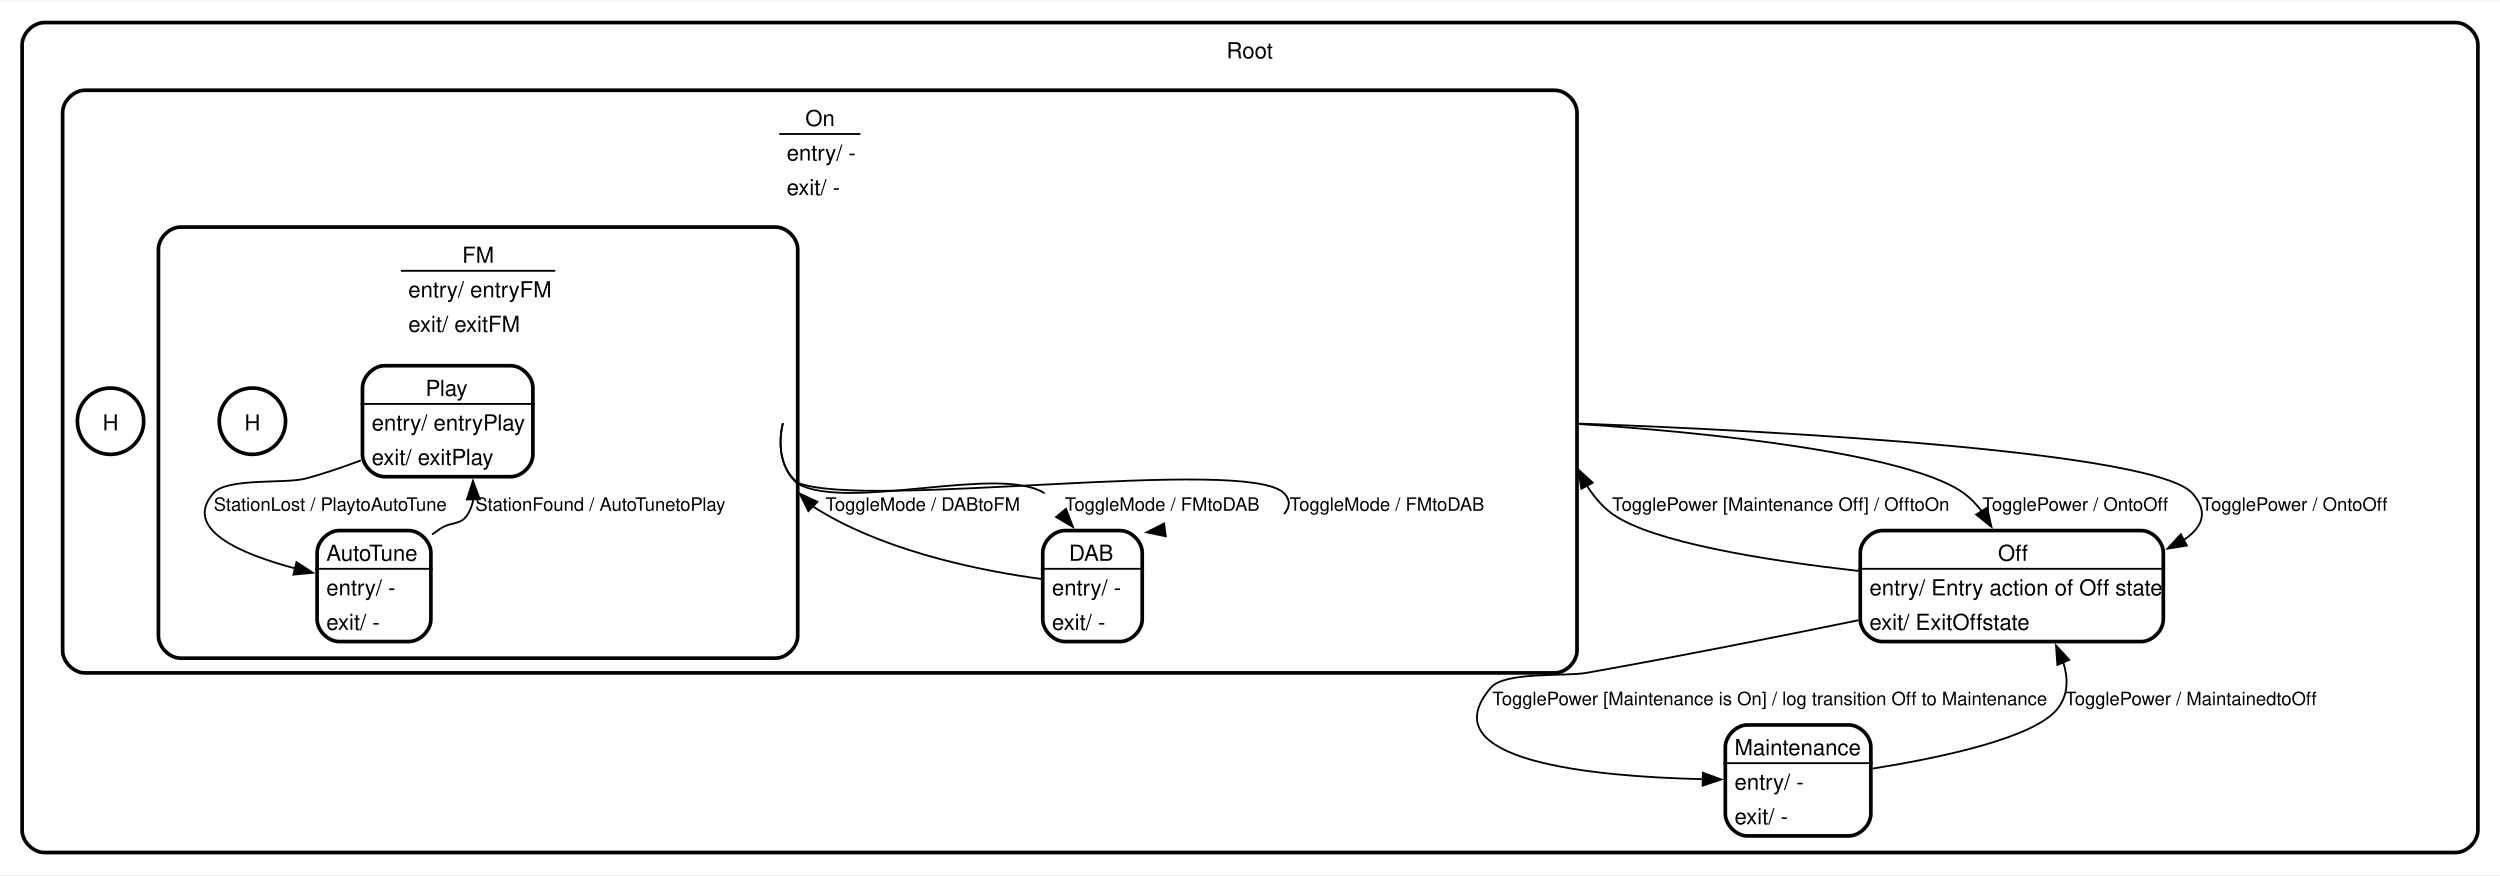
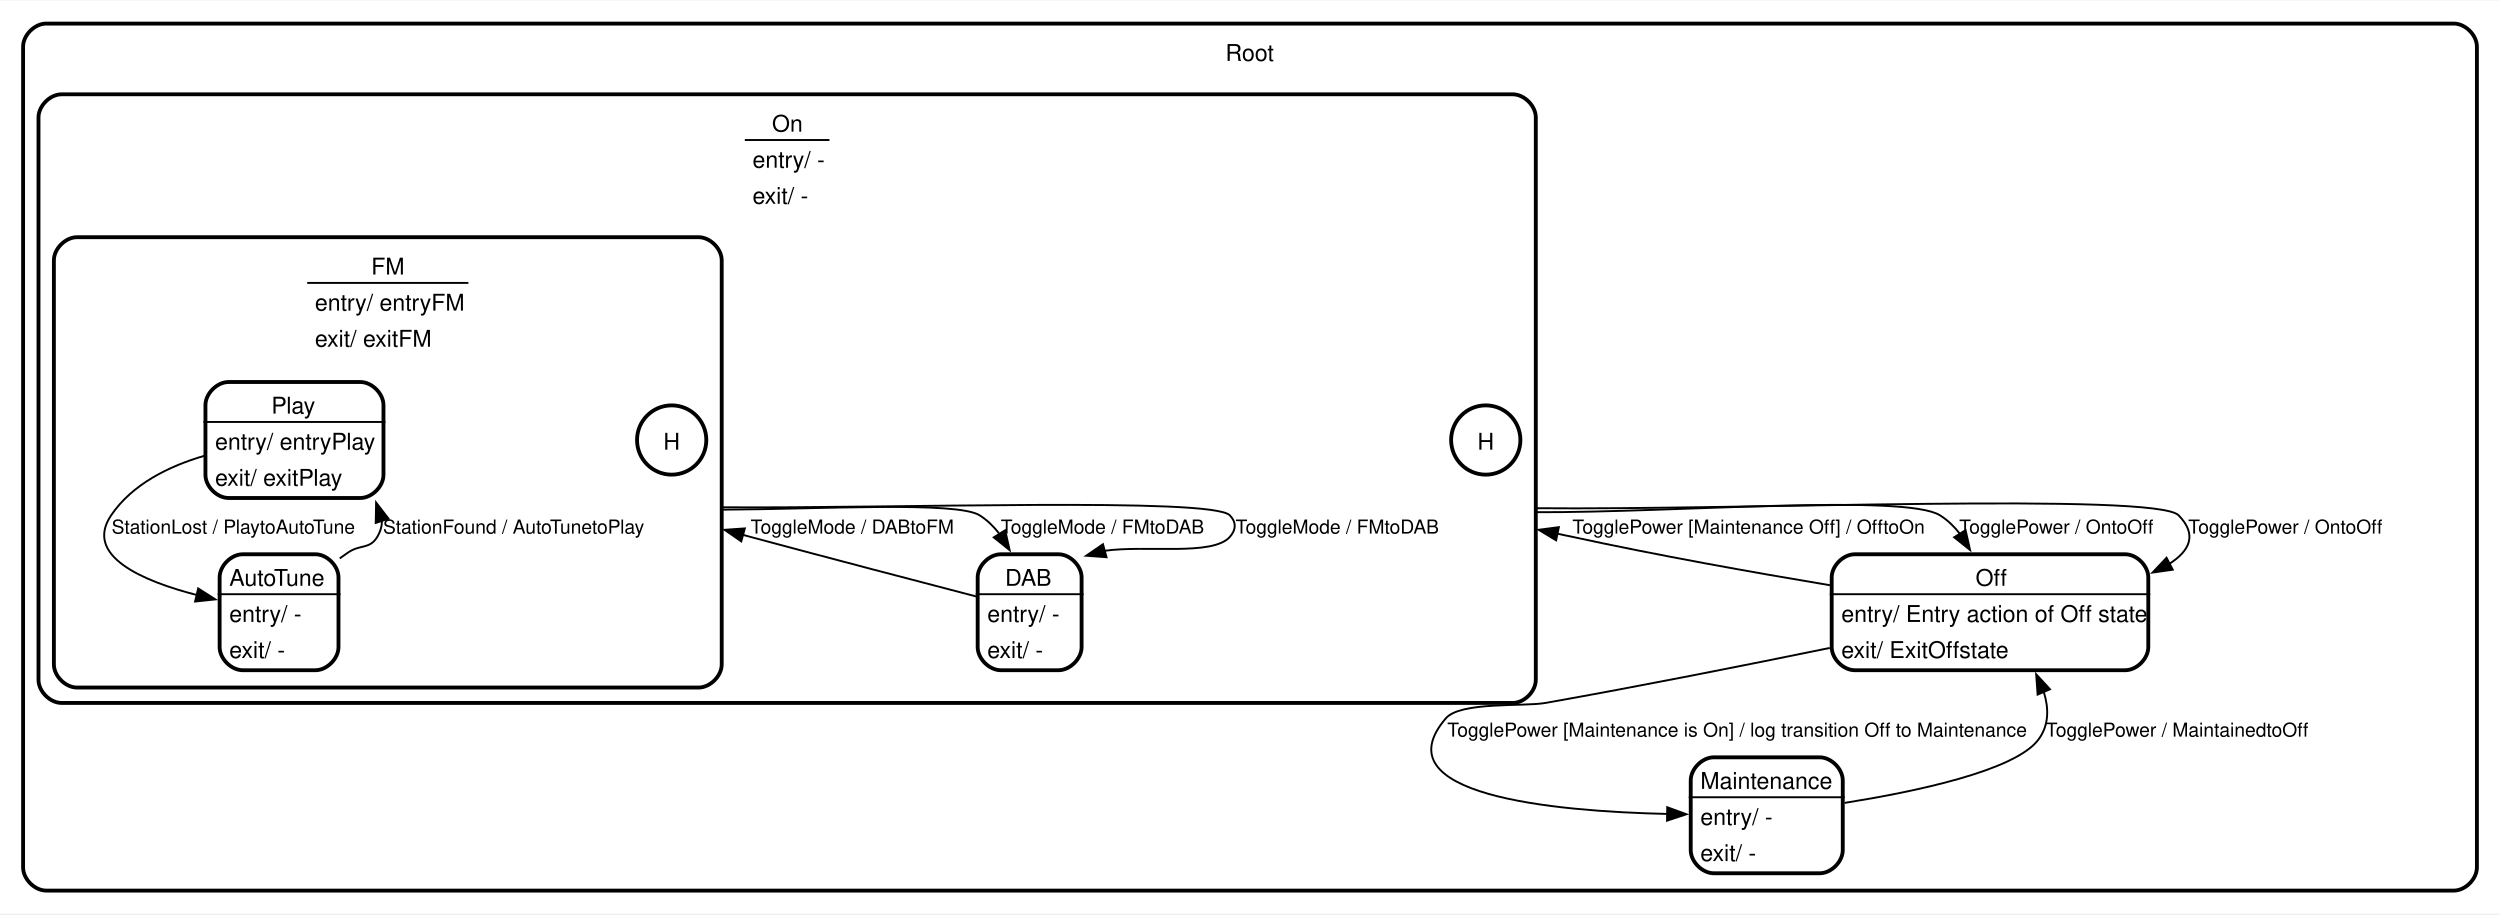
- <svg xmlns="http://www.w3.org/2000/svg" height="475pt" preserveAspectRatio="xMidYMid meet" viewBox="0.00 0.00 1357.00 474.50" width="1357pt">
+ <svg xmlns="http://www.w3.org/2000/svg" height="475pt" preserveAspectRatio="xMidYMid meet" viewBox="0.00 0.00 1299.00 474.50" width="1299pt">
  <g class="graph" id="graph0" transform="scale(1 1) rotate(0) translate(4 470.5)">
-     <polygon fill="white" points="-4,4 -4,-470.5 1353,-470.5 1353,4 -4,4" stroke="none" />
+     <polygon fill="white" points="-4,4 -4,-470.5 1295,-470.5 1295,4 -4,4" stroke="none" />
    <g class="cluster state regular" id="clust1">
-       <path d="M20,-8C20,-8 1329,-8 1329,-8 1335,-8 1341,-14 1341,-20 1341,-20 1341,-446.5 1341,-446.5 1341,-452.5 1335,-458.5 1329,-458.5 1329,-458.5 20,-458.5 20,-458.5 14,-458.5 8,-452.5 8,-446.5 8,-446.5 8,-20 8,-20 8,-14 14,-8 20,-8" fill="none" stroke="black" stroke-width="2" />
-       <text font-family="Helvetica,sans-Serif" font-size="12.00" text-anchor="start" x="661.75" y="-439.1">Root</text>
+       <path d="M20,-8C20,-8 1271,-8 1271,-8 1277,-8 1283,-14 1283,-20 1283,-20 1283,-446.5 1283,-446.5 1283,-452.5 1277,-458.5 1271,-458.5 1271,-458.5 20,-458.5 20,-458.5 14,-458.5 8,-452.5 8,-446.5 8,-446.5 8,-20 8,-20 8,-14 14,-8 20,-8" fill="none" stroke="black" stroke-width="2" />
+       <text font-family="Helvetica,sans-Serif" font-size="12.00" text-anchor="start" x="632.75" y="-439.1">Root</text>
    </g>
    <g class="cluster state regular" id="clust2">
-       <path d="M42,-105.5C42,-105.5 840,-105.5 840,-105.5 846,-105.5 852,-111.5 852,-117.5 852,-117.5 852,-409.75 852,-409.75 852,-415.75 846,-421.75 840,-421.75 840,-421.75 42,-421.75 42,-421.75 36,-421.75 30,-415.75 30,-409.75 30,-409.75 30,-117.5 30,-117.5 30,-111.5 36,-105.5 42,-105.5" fill="none" stroke="black" stroke-width="2" />
-       <text font-family="Helvetica,sans-Serif" font-size="12.00" text-anchor="start" x="433.12" y="-402.35">On</text>
-       <text font-family="Helvetica,sans-Serif" font-size="12.00" text-anchor="start" x="423" y="-383.6">entry/ -</text>
-       <text font-family="Helvetica,sans-Serif" font-size="12.00" text-anchor="start" x="423" y="-364.85">exit/ -</text>
-       <polygon fill="black" points="419,-398 419,-398 463,-398 463,-398 419,-398" stroke="black" />
+       <path d="M28,-105.5C28,-105.5 782,-105.5 782,-105.5 788,-105.5 794,-111.5 794,-117.5 794,-117.5 794,-409.75 794,-409.75 794,-415.75 788,-421.75 782,-421.75 782,-421.75 28,-421.75 28,-421.75 22,-421.75 16,-415.75 16,-409.75 16,-409.75 16,-117.5 16,-117.5 16,-111.5 22,-105.5 28,-105.5" fill="none" stroke="black" stroke-width="2" />
+       <text font-family="Helvetica,sans-Serif" font-size="12.00" text-anchor="start" x="397.12" y="-402.35">On</text>
+       <text font-family="Helvetica,sans-Serif" font-size="12.00" text-anchor="start" x="387" y="-383.6">entry/ -</text>
+       <text font-family="Helvetica,sans-Serif" font-size="12.00" text-anchor="start" x="387" y="-364.85">exit/ -</text>
+       <polygon fill="black" points="383,-398 383,-398 427,-398 427,-398 383,-398" stroke="black" />
    </g>
    <g class="cluster state regular" id="clust3">
-       <path d="M94,-113.5C94,-113.5 417,-113.5 417,-113.5 423,-113.5 429,-119.5 429,-125.5 429,-125.5 429,-335.5 429,-335.5 429,-341.5 423,-347.5 417,-347.5 417,-347.5 94,-347.5 94,-347.5 88,-347.5 82,-341.5 82,-335.5 82,-335.5 82,-125.5 82,-125.5 82,-119.5 88,-113.5 94,-113.5" fill="none" stroke="black" stroke-width="2" />
-       <text font-family="Helvetica,sans-Serif" font-size="12.00" text-anchor="start" x="246.88" y="-328.1">FM</text>
-       <text font-family="Helvetica,sans-Serif" font-size="12.00" text-anchor="start" x="217.62" y="-309.35">entry/ entryFM</text>
-       <text font-family="Helvetica,sans-Serif" font-size="12.00" text-anchor="start" x="217.62" y="-290.6">exit/ exitFM</text>
-       <polygon fill="black" points="213.62,-323.75 213.62,-323.75 297.38,-323.75 297.38,-323.75 213.62,-323.75" stroke="black" />
+       <path d="M36,-113.5C36,-113.5 359,-113.5 359,-113.5 365,-113.5 371,-119.5 371,-125.5 371,-125.5 371,-335.5 371,-335.5 371,-341.5 365,-347.5 359,-347.5 359,-347.5 36,-347.5 36,-347.5 30,-347.5 24,-341.5 24,-335.5 24,-335.5 24,-125.5 24,-125.5 24,-119.5 30,-113.5 36,-113.5" fill="none" stroke="black" stroke-width="2" />
+       <text font-family="Helvetica,sans-Serif" font-size="12.00" text-anchor="start" x="188.88" y="-328.1">FM</text>
+       <text font-family="Helvetica,sans-Serif" font-size="12.00" text-anchor="start" x="159.62" y="-309.35">entry/ entryFM</text>
+       <text font-family="Helvetica,sans-Serif" font-size="12.00" text-anchor="start" x="159.62" y="-290.6">exit/ exitFM</text>
+       <polygon fill="black" points="155.62,-323.75 155.62,-323.75 239.38,-323.75 239.38,-323.75 155.62,-323.75" stroke="black" />
    </g>
    <g class="node state regular" id="node2">
-       <polygon fill="#ffffff" fill-opacity="0.004" points="1171.25,-183.75 1004.75,-183.75 1004.75,-121.5 1171.25,-121.5 1171.25,-183.75" stroke="none" stroke-width="2" />
-       <text font-family="Helvetica,sans-Serif" font-size="12.00" text-anchor="start" x="1080.5" y="-166.35">Off</text>
-       <text font-family="Helvetica,sans-Serif" font-size="12.00" text-anchor="start" x="1010.75" y="-147.6">entry/ Entry action of Off state</text>
-       <text font-family="Helvetica,sans-Serif" font-size="12.00" text-anchor="start" x="1010.75" y="-128.85">exit/ ExitOffstate</text>
-       <polygon fill="black" points="1004.75,-162 1004.75,-162 1171.25,-162 1171.25,-162 1004.75,-162" stroke="black" />
-       <path d="M1017.75,-122.5C1017.75,-122.5 1158.25,-122.5 1158.25,-122.5 1164.25,-122.5 1170.25,-128.5 1170.25,-134.5 1170.25,-134.5 1170.25,-170.75 1170.25,-170.75 1170.25,-176.75 1164.25,-182.75 1158.25,-182.75 1158.25,-182.75 1017.75,-182.75 1017.75,-182.75 1011.75,-182.75 1005.75,-176.75 1005.75,-170.75 1005.75,-170.75 1005.75,-134.5 1005.75,-134.5 1005.75,-128.5 1011.75,-122.5 1017.75,-122.5" fill="none" stroke="black" stroke-width="2" />
+       <polygon fill="#ffffff" fill-opacity="0.004" points="1113.25,-183.75 946.75,-183.75 946.75,-121.5 1113.25,-121.5 1113.25,-183.75" stroke="none" stroke-width="2" />
+       <text font-family="Helvetica,sans-Serif" font-size="12.00" text-anchor="start" x="1022.5" y="-166.35">Off</text>
+       <text font-family="Helvetica,sans-Serif" font-size="12.00" text-anchor="start" x="952.75" y="-147.6">entry/ Entry action of Off state</text>
+       <text font-family="Helvetica,sans-Serif" font-size="12.00" text-anchor="start" x="952.75" y="-128.85">exit/ ExitOffstate</text>
+       <polygon fill="black" points="946.75,-162 946.75,-162 1113.25,-162 1113.25,-162 946.75,-162" stroke="black" />
+       <path d="M959.75,-122.5C959.75,-122.5 1100.25,-122.5 1100.25,-122.5 1106.25,-122.5 1112.25,-128.5 1112.25,-134.5 1112.25,-134.5 1112.25,-170.75 1112.25,-170.75 1112.25,-176.75 1106.25,-182.75 1100.25,-182.75 1100.25,-182.75 959.75,-182.75 959.75,-182.75 953.75,-182.75 947.75,-176.75 947.75,-170.75 947.75,-170.75 947.75,-134.5 947.75,-134.5 947.75,-128.5 953.75,-122.5 959.75,-122.5" fill="none" stroke="black" stroke-width="2" />
    </g>
    <g class="node state regular" id="node3">
-       <polygon fill="#ffffff" fill-opacity="0.004" points="1012.5,-78.25 931.5,-78.25 931.5,-16 1012.5,-16 1012.5,-78.25" stroke="none" stroke-width="2" />
-       <text font-family="Helvetica,sans-Serif" font-size="12.00" text-anchor="start" x="937.5" y="-60.85">Maintenance</text>
-       <text font-family="Helvetica,sans-Serif" font-size="12.00" text-anchor="start" x="937.5" y="-42.1">entry/ -</text>
-       <text font-family="Helvetica,sans-Serif" font-size="12.00" text-anchor="start" x="937.5" y="-23.35">exit/ -</text>
-       <polygon fill="black" points="931.5,-56.5 931.5,-56.5 1012.5,-56.5 1012.5,-56.5 931.5,-56.5" stroke="black" />
-       <path d="M944.5,-17C944.5,-17 999.5,-17 999.5,-17 1005.5,-17 1011.5,-23 1011.5,-29 1011.5,-29 1011.5,-65.25 1011.5,-65.25 1011.5,-71.25 1005.5,-77.25 999.5,-77.25 999.5,-77.25 944.5,-77.25 944.5,-77.25 938.5,-77.25 932.5,-71.25 932.5,-65.25 932.5,-65.25 932.5,-29 932.5,-29 932.5,-23 938.5,-17 944.5,-17" fill="none" stroke="black" stroke-width="2" />
+       <polygon fill="#ffffff" fill-opacity="0.004" points="954.5,-78.25 873.5,-78.25 873.5,-16 954.5,-16 954.5,-78.25" stroke="none" stroke-width="2" />
+       <text font-family="Helvetica,sans-Serif" font-size="12.00" text-anchor="start" x="879.5" y="-60.85">Maintenance</text>
+       <text font-family="Helvetica,sans-Serif" font-size="12.00" text-anchor="start" x="879.5" y="-42.1">entry/ -</text>
+       <text font-family="Helvetica,sans-Serif" font-size="12.00" text-anchor="start" x="879.5" y="-23.35">exit/ -</text>
+       <polygon fill="black" points="873.5,-56.5 873.5,-56.5 954.5,-56.5 954.5,-56.5 873.5,-56.5" stroke="black" />
+       <path d="M886.5,-17C886.5,-17 941.5,-17 941.5,-17 947.5,-17 953.5,-23 953.5,-29 953.5,-29 953.5,-65.25 953.5,-65.25 953.5,-71.25 947.5,-77.25 941.5,-77.25 941.5,-77.25 886.5,-77.25 886.5,-77.25 880.5,-77.25 874.5,-71.25 874.5,-65.25 874.5,-65.25 874.5,-29 874.5,-29 874.5,-23 880.5,-17 886.5,-17" fill="none" stroke="black" stroke-width="2" />
    </g>
    <g class="edge transition" id="edge1">
-       <path d="M1004.77,-134.09C960.89,-125.08 906.13,-114.2 857,-105.5 845.54,-103.47 812.82,-106.33 805.25,-97.5 771.19,-57.77 859.69,-49.21 920.41,-47.82" fill="none" stroke="black" />
-       <polygon fill="black" points="920.3,-51.32 930.25,-47.66 920.19,-44.32 920.3,-51.32" stroke="black" />
-       <text font-family="Helvetica,sans-Serif" font-size="10.00" text-anchor="start" x="806" y="-88">TogglePower [Maintenance is On] / log transition Off to Maintenance   </text>
+       <path d="M946.77,-134.09C902.89,-125.08 848.13,-114.2 799,-105.5 787.54,-103.47 754.82,-106.33 747.25,-97.5 713.19,-57.77 801.69,-49.21 862.41,-47.82" fill="none" stroke="black" />
+       <polygon fill="black" points="862.3,-51.32 872.25,-47.66 862.19,-44.32 862.3,-51.32" stroke="black" />
+       <text font-family="Helvetica,sans-Serif" font-size="10.00" text-anchor="start" x="748" y="-88">TogglePower [Maintenance is On] / log transition Off to Maintenance   </text>
    </g>
    <g class="edge transition" id="edge2">
-       <path d="M1004.84,-160.82C953.12,-166.69 892.55,-176.54 871.25,-191.75 865.67,-195.74 861.1,-201.25 857.4,-207.14" fill="none" stroke="black" />
-       <polygon fill="black" points="854.35,-205.43 852.71,-215.89 860.52,-208.73 854.35,-205.43" stroke="black" />
-       <text font-family="Helvetica,sans-Serif" font-size="10.00" text-anchor="start" x="871" y="-193.5">TogglePower [Maintenance Off] / OfftoOn   </text>
+       <path d="M946.84,-166.66C906.38,-173.41 857.12,-182.22 813.25,-191.75 811.85,-192.05 808.99,-192.64 805.17,-193.43" fill="none" stroke="black" />
+       <polygon fill="black" points="804.55,-189.99 795.48,-195.47 805.98,-196.84 804.55,-189.99" stroke="black" />
+       <text font-family="Helvetica,sans-Serif" font-size="10.00" text-anchor="start" x="813" y="-193.5">TogglePower [Maintenance Off] / OfftoOn   </text>
    </g>
    <g class="edge transition" id="edge3">
-       <path d="M1012.46,-53.56C1049.64,-59.48 1100.78,-70.29 1113,-86.25 1118.67,-93.66 1118.69,-102.5 1115.94,-111.26" fill="none" stroke="black" />
-       <polygon fill="black" points="1112.75,-109.83 1112,-120.4 1119.17,-112.6 1112.75,-109.83" stroke="black" />
-       <text font-family="Helvetica,sans-Serif" font-size="10.00" text-anchor="start" x="1117" y="-88">TogglePower / MaintainedtoOff   </text>
+       <path d="M954.46,-53.56C991.64,-59.48 1042.78,-70.29 1055,-86.25 1060.67,-93.66 1060.69,-102.5 1057.94,-111.26" fill="none" stroke="black" />
+       <polygon fill="black" points="1054.75,-109.83 1054,-120.4 1061.17,-112.6 1054.75,-109.83" stroke="black" />
+       <text font-family="Helvetica,sans-Serif" font-size="10.00" text-anchor="start" x="1059" y="-88">TogglePower / MaintainedtoOff   </text>
    </g>
    <g class="edge transition" id="edge4">
-       <path d="M852,-240.66C887.1,-238.47 1027.31,-228.28 1062,-203 1065.68,-200.32 1068.89,-196.95 1071.67,-193.25" fill="none" stroke="black" />
-       <polygon fill="black" points="1074.61,-195.16 1076.94,-184.82 1068.67,-191.45 1074.61,-195.16" stroke="black" />
-       <text font-family="Helvetica,sans-Serif" font-size="10.00" text-anchor="start" x="1072" y="-193.5">TogglePower / OntoOff   </text>
+       <path d="M794,-204.61C866.92,-204.33 985.86,-214.33 1004,-203 1008.07,-200.46 1011.53,-197.06 1014.48,-193.22" fill="none" stroke="black" />
+       <polygon fill="black" points="1017.31,-195.29 1019.65,-184.96 1011.38,-191.58 1017.31,-195.29" stroke="black" />
+       <text font-family="Helvetica,sans-Serif" font-size="10.00" text-anchor="start" x="1014" y="-193.5">TogglePower / OntoOff   </text>
    </g>
    <g class="edge transition" id="edge5">
-       <path d="M852,-240.86C901.33,-239.13 1162.92,-228.8 1186,-203 1195.18,-192.74 1191.37,-184.34 1181.17,-177.56" fill="none" stroke="black" />
-       <polygon fill="black" points="1183.04,-174.6 1172.58,-172.96 1179.74,-180.77 1183.04,-174.6" stroke="black" />
-       <text font-family="Helvetica,sans-Serif" font-size="10.00" text-anchor="start" x="1191" y="-193.5">TogglePower / OntoOff   </text>
+       <path d="M794,-206.69C898.86,-205.61 1116.26,-214.99 1128,-203 1137.89,-192.91 1133.82,-184.52 1123.05,-177.69" fill="none" stroke="black" />
+       <polygon fill="black" points="1124.95,-174.73 1114.46,-173.24 1121.74,-180.95 1124.95,-174.73" stroke="black" />
+       <text font-family="Helvetica,sans-Serif" font-size="10.00" text-anchor="start" x="1133" y="-193.5">TogglePower / OntoOff   </text>
    </g>
    <g class="node state regular" id="node5">
-       <polygon fill="#ffffff" fill-opacity="0.004" points="617,-183.75 561,-183.75 561,-121.5 617,-121.5 617,-183.75" stroke="none" stroke-width="2" />
-       <text font-family="Helvetica,sans-Serif" font-size="12.00" text-anchor="start" x="576.25" y="-166.35">DAB</text>
-       <text font-family="Helvetica,sans-Serif" font-size="12.00" text-anchor="start" x="567" y="-147.6">entry/ -</text>
-       <text font-family="Helvetica,sans-Serif" font-size="12.00" text-anchor="start" x="567" y="-128.85">exit/ -</text>
-       <polygon fill="black" points="561,-162 561,-162 617,-162 617,-162 561,-162" stroke="black" />
-       <path d="M574,-122.5C574,-122.5 604,-122.5 604,-122.5 610,-122.5 616,-128.5 616,-134.5 616,-134.5 616,-170.75 616,-170.75 616,-176.75 610,-182.75 604,-182.75 604,-182.75 574,-182.75 574,-182.75 568,-182.75 562,-176.75 562,-170.75 562,-170.75 562,-134.5 562,-134.5 562,-128.5 568,-122.5 574,-122.5" fill="none" stroke="black" stroke-width="2" />
+       <polygon fill="#ffffff" fill-opacity="0.004" points="559,-183.75 503,-183.75 503,-121.5 559,-121.5 559,-183.75" stroke="none" stroke-width="2" />
+       <text font-family="Helvetica,sans-Serif" font-size="12.00" text-anchor="start" x="518.25" y="-166.35">DAB</text>
+       <text font-family="Helvetica,sans-Serif" font-size="12.00" text-anchor="start" x="509" y="-147.6">entry/ -</text>
+       <text font-family="Helvetica,sans-Serif" font-size="12.00" text-anchor="start" x="509" y="-128.85">exit/ -</text>
+       <polygon fill="black" points="503,-162 503,-162 559,-162 559,-162 503,-162" stroke="black" />
+       <path d="M516,-122.5C516,-122.5 546,-122.5 546,-122.5 552,-122.5 558,-128.5 558,-134.5 558,-134.5 558,-170.75 558,-170.75 558,-176.75 552,-182.75 546,-182.75 546,-182.75 516,-182.75 516,-182.75 510,-182.75 504,-176.75 504,-170.75 504,-170.75 504,-134.5 504,-134.5 504,-128.5 510,-122.5 516,-122.5" fill="none" stroke="black" stroke-width="2" />
    </g>
    <g class="edge transition" id="edge7">
-       <path d="M561.15,-156.5C530.66,-160.62 481.17,-170.24 444,-191.75 441.26,-193.33 439.02,-194.67 437.1,-195.97" fill="none" stroke="black" />
-       <polygon fill="black" points="434.78,-193.34 430.08,-202.84 439.68,-198.35 434.78,-193.34" stroke="black" />
-       <text font-family="Helvetica,sans-Serif" font-size="10.00" text-anchor="start" x="444" y="-193.5">ToggleMode / DABtoFM   </text>
+       <path d="M503.18,-160.84C473.97,-168.44 426.72,-180.8 386,-191.75 385.98,-191.75 384.41,-192.18 381.76,-192.91" fill="none" stroke="black" />
+       <polygon fill="black" points="381.17,-189.44 372.45,-195.46 383.02,-196.19 381.17,-189.44" stroke="black" />
+       <text font-family="Helvetica,sans-Serif" font-size="10.00" text-anchor="start" x="386" y="-193.5">ToggleMode / DABtoFM   </text>
    </g>
    <g class="node state history" id="node6">
-       <ellipse cx="56" cy="-242.12" fill="#ffffff" fill-opacity="0.004" rx="18" ry="18" stroke="black" stroke-width="2" />
-       <text font-family="Helvetica,sans-Serif" font-size="12.00" text-anchor="middle" x="56" y="-237.1">H</text>
+       <ellipse cx="768" cy="-242.12" fill="#ffffff" fill-opacity="0.004" rx="18" ry="18" stroke="black" stroke-width="2" />
+       <text font-family="Helvetica,sans-Serif" font-size="12.00" text-anchor="middle" x="768" y="-237.1">H</text>
    </g>
    <g class="edge transition" id="edge6">
-       <path d="M420.98,-241.06C420.65,-239.83 415.41,-219.9 429,-208.16 456.58,-193.02 538.5,-218.77 563,-203" fill="none" stroke="black" />
-       <polygon fill="black" points="574.63,-194.61 578.39,-184.7 569.28,-190.1 574.63,-194.61" stroke="black" />
-       <text font-family="Helvetica,sans-Serif" font-size="10.00" text-anchor="start" x="574" y="-193.5">ToggleMode / FMtoDAB   </text>
+       <path d="M371,-205.92C422.85,-206.17 493.34,-210.38 505,-203 509.05,-200.44 512.51,-197.02 515.45,-193.17" fill="none" stroke="black" />
+       <polygon fill="black" points="518.29,-195.24 520.61,-184.9 512.35,-191.53 518.29,-195.24" stroke="black" />
+       <text font-family="Helvetica,sans-Serif" font-size="10.00" text-anchor="start" x="516" y="-193.5">ToggleMode / FMtoDAB   </text>
    </g>
    <g class="edge transition" id="edge8">
-       <path d="M420.98,-241.06C420.64,-239.82 415.29,-219.77 429,-208.69 466.3,-193.83 673.15,-223.45 693,-203 696.48,-199.41 696.33,-195.48 693,-191.75" fill="none" stroke="black" />
-       <polygon fill="black" points="628.79,-179.65 618.41,-181.8 627.86,-186.59 628.79,-179.65" stroke="black" />
-       <text font-family="Helvetica,sans-Serif" font-size="10.00" text-anchor="start" x="696" y="-193.5">ToggleMode / FMtoDAB   </text>
+       <path d="M371,-207.17C460.04,-206.48 625.75,-212.49 635,-203 638.49,-199.42 638.33,-195.48 635,-191.75 625.98,-181.68 591.63,-187.64 569.79,-184.54" fill="none" stroke="black" />
+       <polygon fill="black" points="570.94,-181.22 560.37,-181.99 569.11,-187.98 570.94,-181.22" stroke="black" />
+       <text font-family="Helvetica,sans-Serif" font-size="10.00" text-anchor="start" x="638" y="-193.5">ToggleMode / FMtoDAB   </text>
    </g>
    <g class="node state regular" id="node8">
-       <polygon fill="#ffffff" fill-opacity="0.004" points="286.25,-273.25 191.75,-273.25 191.75,-211 286.25,-211 286.25,-273.25" stroke="none" stroke-width="2" />
-       <text font-family="Helvetica,sans-Serif" font-size="12.00" text-anchor="start" x="227" y="-255.85">Play</text>
-       <text font-family="Helvetica,sans-Serif" font-size="12.00" text-anchor="start" x="197.75" y="-237.1">entry/ entryPlay</text>
-       <text font-family="Helvetica,sans-Serif" font-size="12.00" text-anchor="start" x="197.75" y="-218.35">exit/ exitPlay</text>
-       <polygon fill="black" points="191.75,-251.5 191.75,-251.5 286.25,-251.5 286.25,-251.5 191.75,-251.5" stroke="black" />
-       <path d="M204.75,-212C204.75,-212 273.25,-212 273.25,-212 279.25,-212 285.25,-218 285.25,-224 285.25,-224 285.25,-260.25 285.25,-260.25 285.25,-266.25 279.25,-272.25 273.25,-272.25 273.25,-272.25 204.75,-272.25 204.75,-272.25 198.75,-272.25 192.75,-266.25 192.75,-260.25 192.75,-260.25 192.75,-224 192.75,-224 192.75,-218 198.75,-212 204.75,-212" fill="none" stroke="black" stroke-width="2" />
+       <polygon fill="#ffffff" fill-opacity="0.004" points="196.25,-273.25 101.75,-273.25 101.75,-211 196.25,-211 196.25,-273.25" stroke="none" stroke-width="2" />
+       <text font-family="Helvetica,sans-Serif" font-size="12.00" text-anchor="start" x="137" y="-255.85">Play</text>
+       <text font-family="Helvetica,sans-Serif" font-size="12.00" text-anchor="start" x="107.75" y="-237.1">entry/ entryPlay</text>
+       <text font-family="Helvetica,sans-Serif" font-size="12.00" text-anchor="start" x="107.75" y="-218.35">exit/ exitPlay</text>
+       <polygon fill="black" points="101.75,-251.5 101.75,-251.5 196.25,-251.5 196.25,-251.5 101.75,-251.5" stroke="black" />
+       <path d="M114.75,-212C114.75,-212 183.25,-212 183.25,-212 189.25,-212 195.25,-218 195.25,-224 195.25,-224 195.25,-260.25 195.25,-260.25 195.25,-266.25 189.25,-272.25 183.25,-272.25 183.25,-272.25 114.75,-272.25 114.75,-272.25 108.75,-272.25 102.75,-266.25 102.75,-260.25 102.75,-260.25 102.75,-224 102.75,-224 102.75,-218 108.75,-212 114.75,-212" fill="none" stroke="black" stroke-width="2" />
    </g>
    <g class="node state regular" id="node9">
-       <polygon fill="#ffffff" fill-opacity="0.004" points="230.88,-183.75 167.12,-183.75 167.12,-121.5 230.88,-121.5 230.88,-183.75" stroke="none" stroke-width="2" />
-       <text font-family="Helvetica,sans-Serif" font-size="12.00" text-anchor="start" x="173.12" y="-166.35">AutoTune</text>
-       <text font-family="Helvetica,sans-Serif" font-size="12.00" text-anchor="start" x="173.12" y="-147.6">entry/ -</text>
-       <text font-family="Helvetica,sans-Serif" font-size="12.00" text-anchor="start" x="173.12" y="-128.85">exit/ -</text>
-       <polygon fill="black" points="167.12,-162 167.12,-162 230.88,-162 230.88,-162 167.12,-162" stroke="black" />
-       <path d="M180.12,-122.5C180.12,-122.5 217.88,-122.5 217.88,-122.5 223.88,-122.5 229.88,-128.5 229.88,-134.5 229.88,-134.5 229.88,-170.75 229.88,-170.75 229.88,-176.75 223.88,-182.75 217.88,-182.75 217.88,-182.75 180.12,-182.75 180.12,-182.75 174.12,-182.75 168.12,-176.75 168.12,-170.75 168.12,-170.75 168.12,-134.5 168.12,-134.5 168.12,-128.5 174.12,-122.5 180.12,-122.5" fill="none" stroke="black" stroke-width="2" />
+       <polygon fill="#ffffff" fill-opacity="0.004" points="172.88,-183.75 109.12,-183.75 109.12,-121.5 172.88,-121.5 172.88,-183.75" stroke="none" stroke-width="2" />
+       <text font-family="Helvetica,sans-Serif" font-size="12.00" text-anchor="start" x="115.12" y="-166.35">AutoTune</text>
+       <text font-family="Helvetica,sans-Serif" font-size="12.00" text-anchor="start" x="115.12" y="-147.6">entry/ -</text>
+       <text font-family="Helvetica,sans-Serif" font-size="12.00" text-anchor="start" x="115.12" y="-128.85">exit/ -</text>
+       <polygon fill="black" points="109.12,-162 109.12,-162 172.88,-162 172.88,-162 109.12,-162" stroke="black" />
+       <path d="M122.12,-122.5C122.12,-122.5 159.88,-122.5 159.88,-122.5 165.88,-122.5 171.88,-128.5 171.88,-134.5 171.88,-134.5 171.88,-170.75 171.88,-170.75 171.88,-176.75 165.88,-182.75 159.88,-182.75 159.88,-182.75 122.12,-182.75 122.12,-182.75 116.12,-182.75 110.12,-176.75 110.12,-170.75 110.12,-170.75 110.12,-134.5 110.12,-134.5 110.12,-128.5 116.12,-122.5 122.12,-122.5" fill="none" stroke="black" stroke-width="2" />
    </g>
    <g class="edge transition" id="edge9">
-       <path d="M191.89,-220.85C182.14,-217.18 171.84,-213.67 162,-211 151.09,-208.03 119.09,-211.6 111.75,-203 95.12,-183.51 126.46,-170.11 156.1,-162.24" fill="none" stroke="black" />
-       <polygon fill="black" points="156.93,-165.64 165.81,-159.85 155.26,-158.84 156.93,-165.64" stroke="black" />
-       <text font-family="Helvetica,sans-Serif" font-size="10.00" text-anchor="start" x="112" y="-193.5">StationLost / PlaytoAutoTune   </text>
+       <path d="M102.11,-233.9C83.86,-228.55 64.73,-219.23 53.75,-203 39.52,-181.98 69.83,-168.88 98.55,-161.5" fill="none" stroke="black" />
+       <polygon fill="black" points="98.97,-165 107.91,-159.3 97.37,-158.19 98.97,-165" stroke="black" />
+       <text font-family="Helvetica,sans-Serif" font-size="10.00" text-anchor="start" x="54" y="-193.5">StationLost / PlaytoAutoTune   </text>
    </g>
    <g class="edge transition" id="edge10">
-       <path d="M230.52,-180.61C232.02,-181.69 233.51,-182.75 235,-183.75 241.26,-187.97 246.11,-185.27 250,-191.75 251.54,-194.32 252.48,-197.08 252.94,-199.94" fill="none" stroke="black" />
-       <polygon fill="black" points="249.45,-199.63 252.71,-209.71 256.44,-199.8 249.45,-199.63" stroke="black" />
-       <text font-family="Helvetica,sans-Serif" font-size="10.00" text-anchor="start" x="254" y="-193.5">StationFound / AutoTunetoPlay   </text>
+       <path d="M172.52,-180.61C174.02,-181.69 175.51,-182.75 177,-183.75 183.26,-187.97 188.11,-185.27 192,-191.75 193.74,-194.65 194.49,-197.54 194.47,-200.39" fill="none" stroke="black" />
+       <polygon fill="black" points="191.23,-199.04 191.42,-209.64 197.88,-201.24 191.23,-199.04" stroke="black" />
+       <text font-family="Helvetica,sans-Serif" font-size="10.00" text-anchor="start" x="195" y="-193.5">StationFound / AutoTunetoPlay   </text>
    </g>
    <g class="node state history" id="node10">
-       <ellipse cx="133" cy="-242.12" fill="#ffffff" fill-opacity="0.004" rx="18" ry="18" stroke="black" stroke-width="2" />
-       <text font-family="Helvetica,sans-Serif" font-size="12.00" text-anchor="middle" x="133" y="-237.1">H</text>
+       <ellipse cx="345" cy="-242.12" fill="#ffffff" fill-opacity="0.004" rx="18" ry="18" stroke="black" stroke-width="2" />
+       <text font-family="Helvetica,sans-Serif" font-size="12.00" text-anchor="middle" x="345" y="-237.1">H</text>
    </g>
  </g>
</svg>
